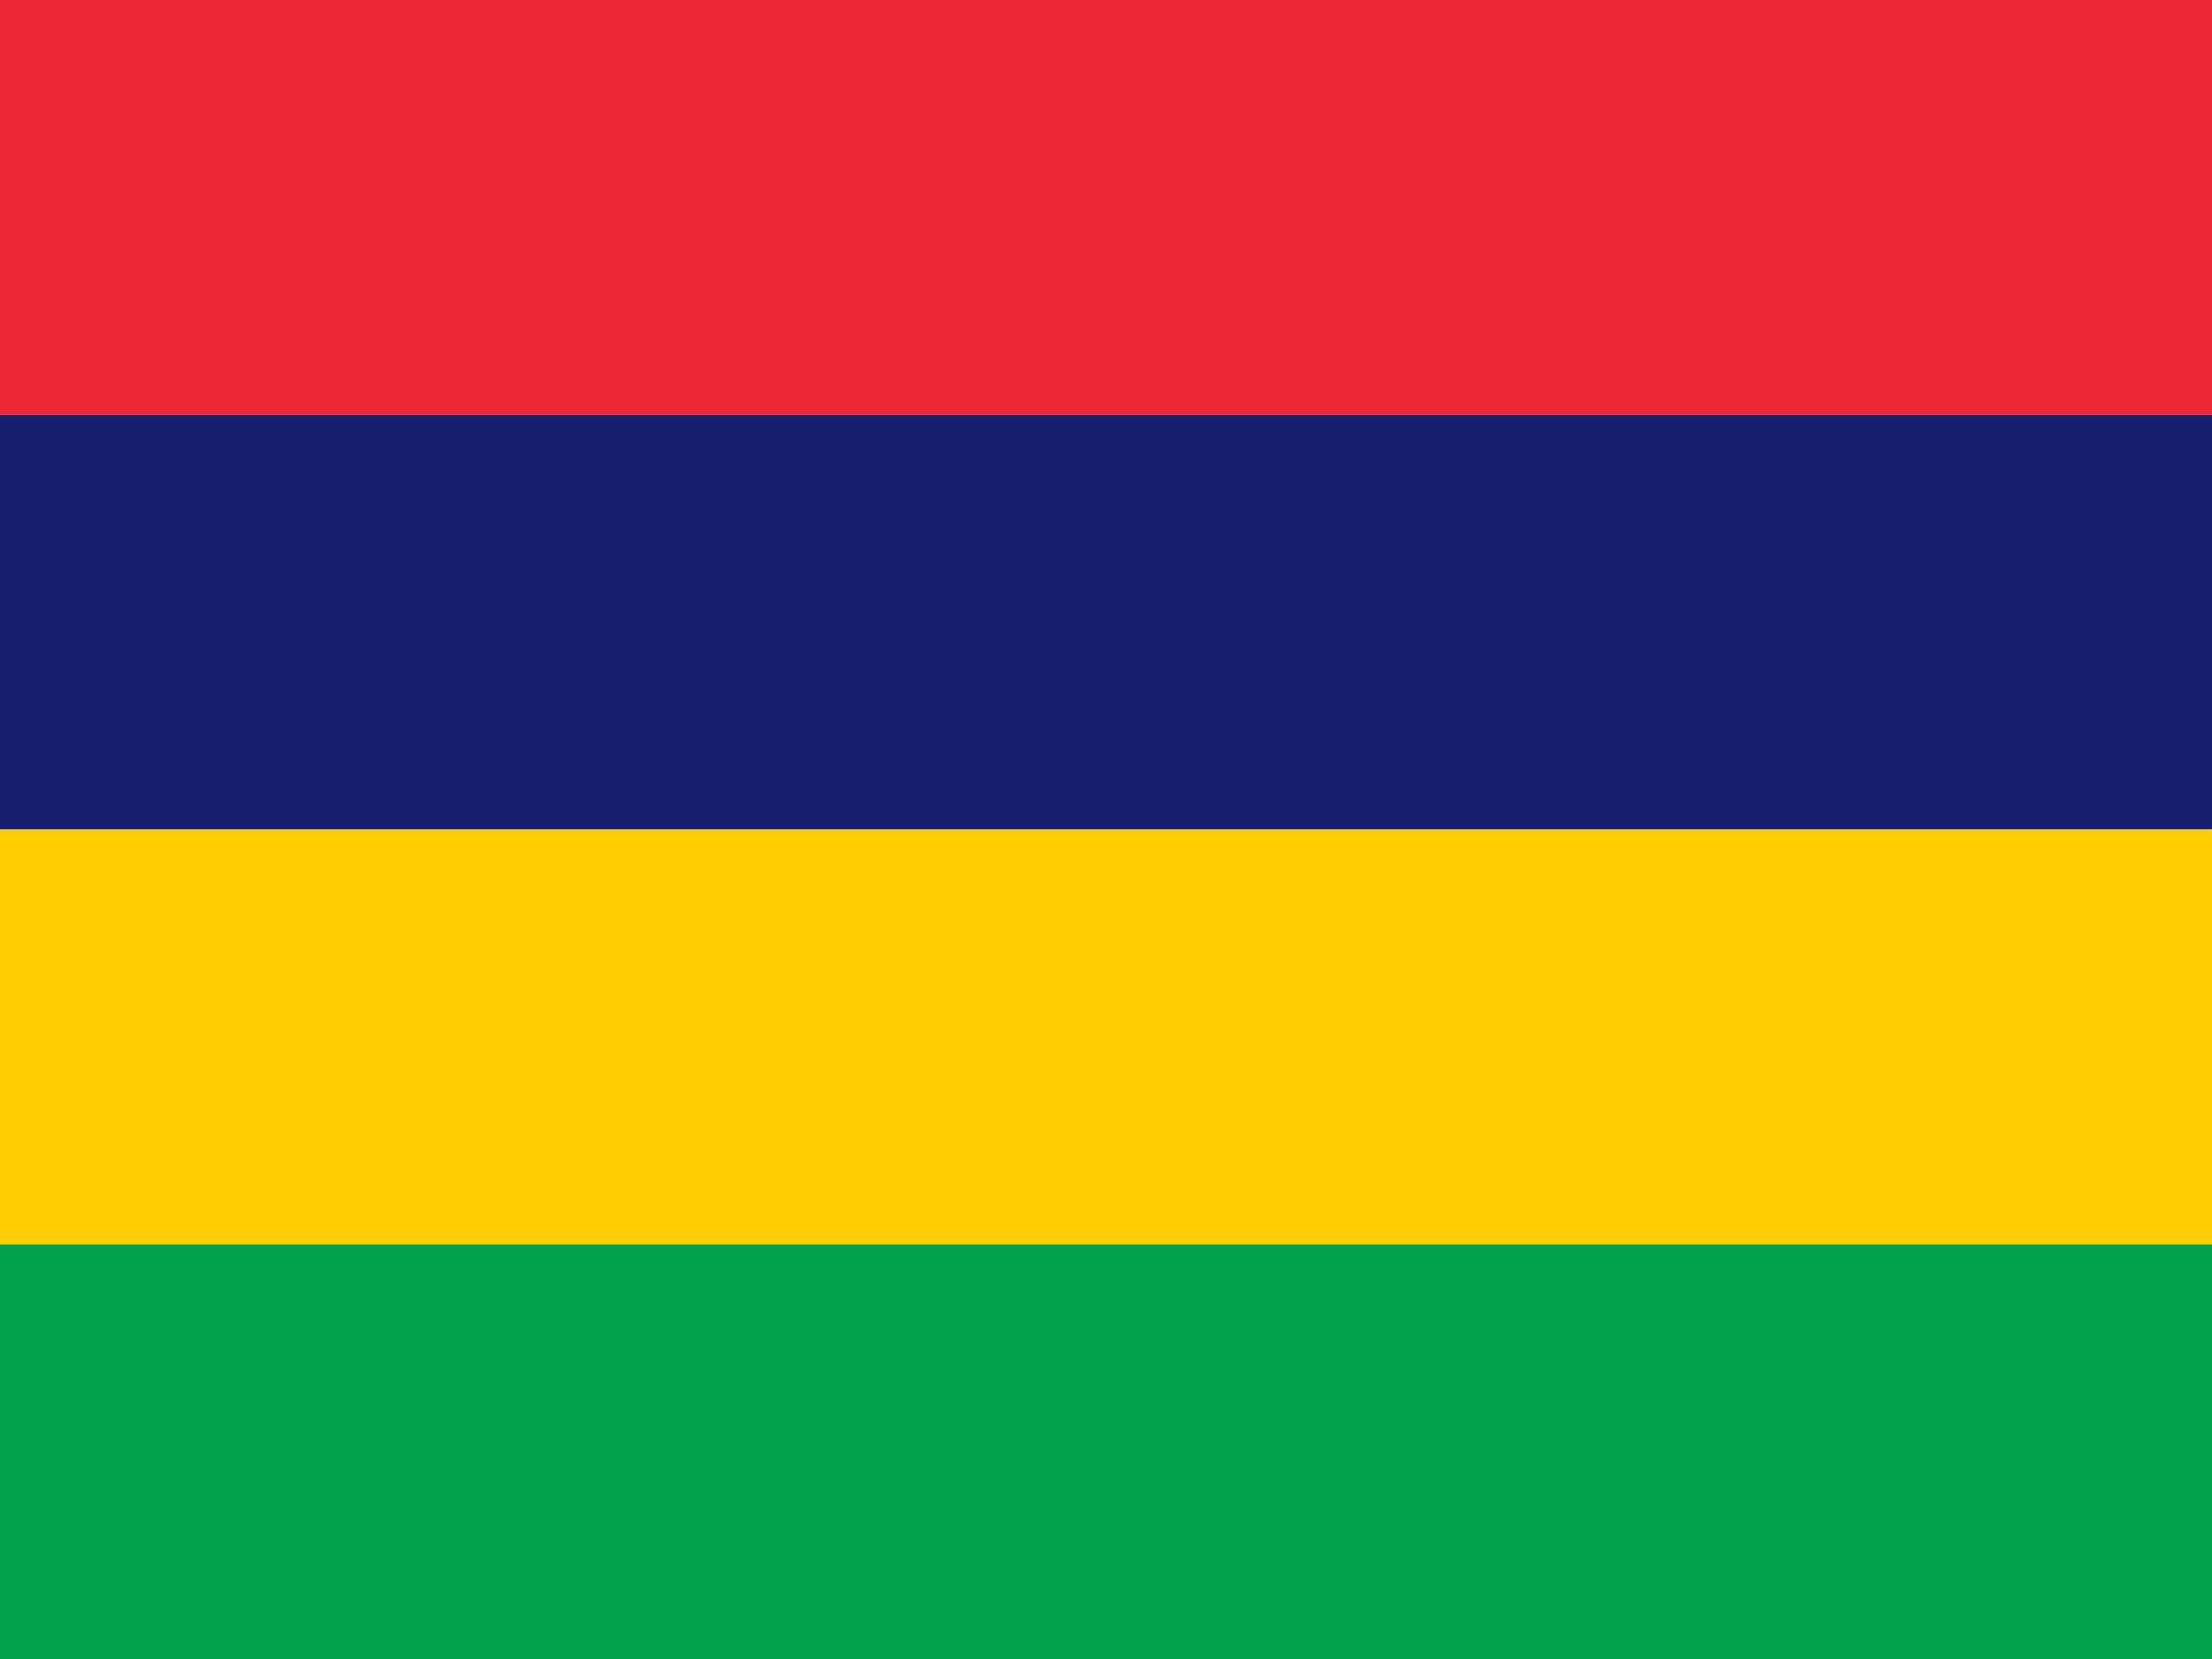
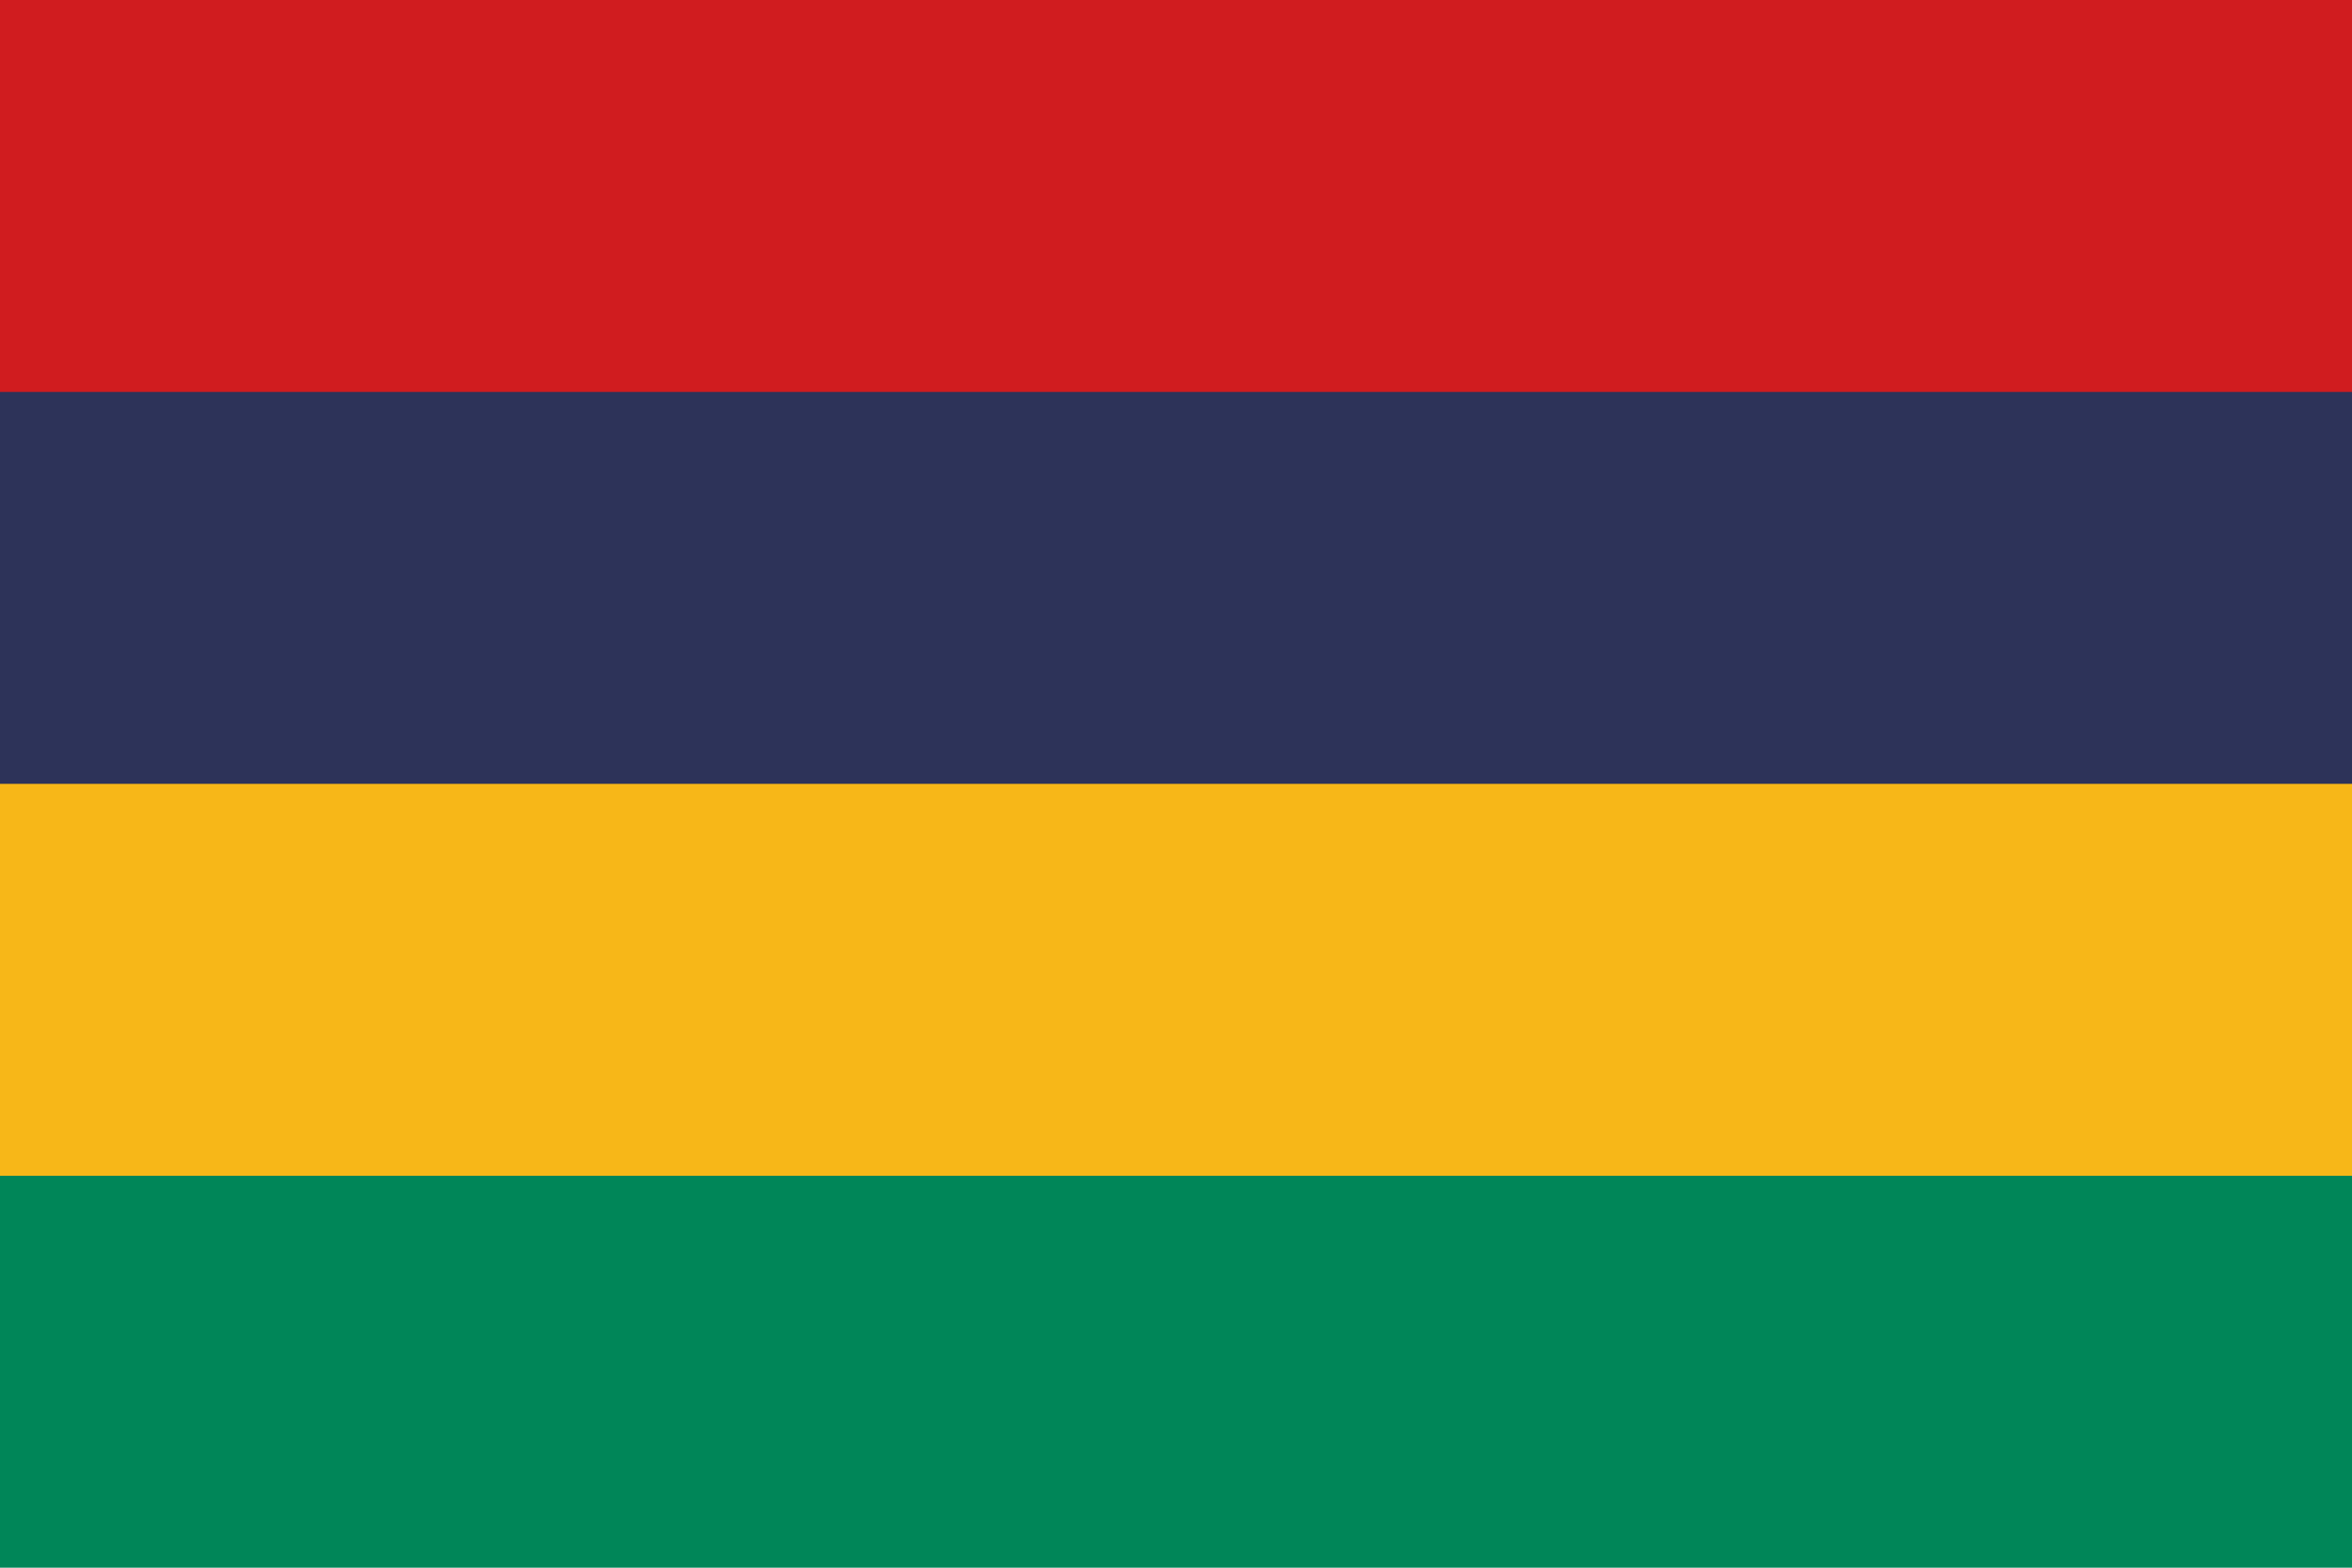
- <svg xmlns="http://www.w3.org/2000/svg" id="flag-icons-mu" viewBox="0 0 640 480">
-   <g fill-rule="evenodd">
-     <path fill="#00a04d" d="M0 360h640v120H0z" />
-     <path fill="#151f6d" d="M0 120h640v120H0z" />
-     <path fill="#ee2737" d="M0 0h640v120H0z" />
-     <path fill="#ffcd00" d="M0 240h640v120H0z" />
+ <svg xmlns="http://www.w3.org/2000/svg" width="900" height="600" version="1.1" viewBox="0 0 900 600">
+   <g>
+     <path d="M0 0h900v600H0z" fill="#008658" />
+     <path d="M0 0h900v450H0z" fill="#f7b718" />
+     <path d="M0 0h900v300H0z" fill="#2d3359" />
+     <path d="m0 0h900v150h-900z" fill="#d01c1f" />
  </g>
</svg>
